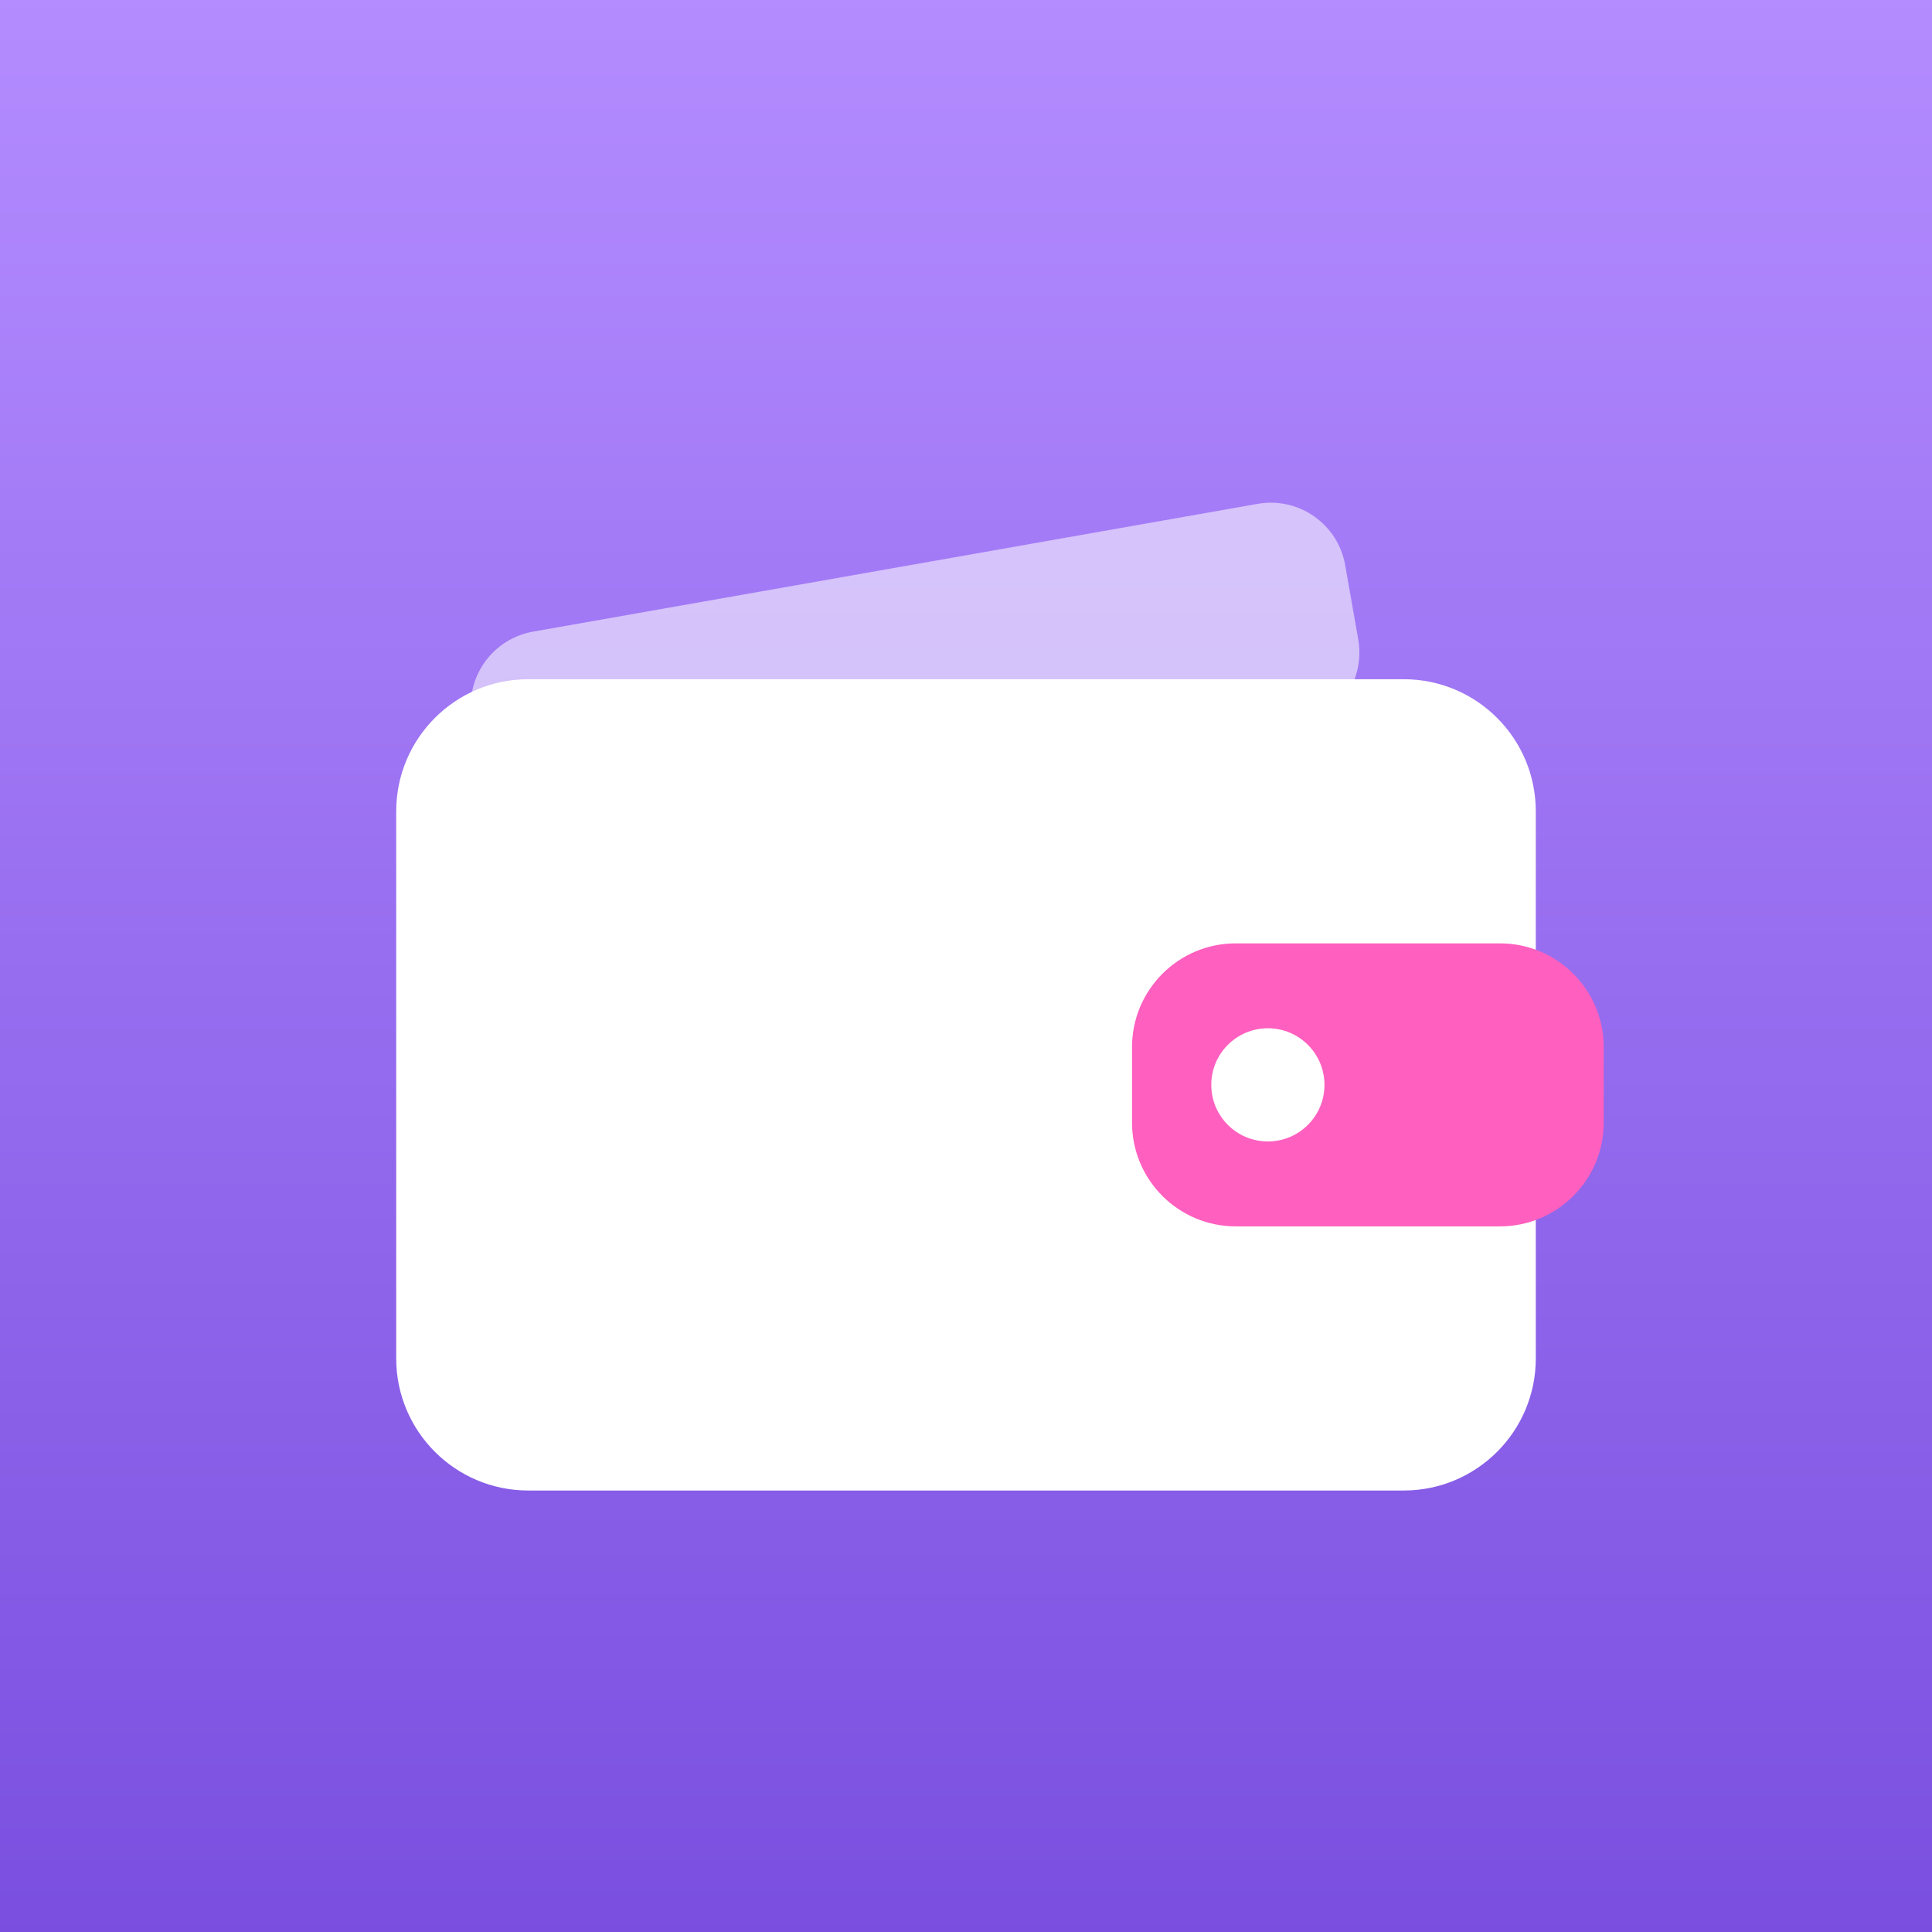
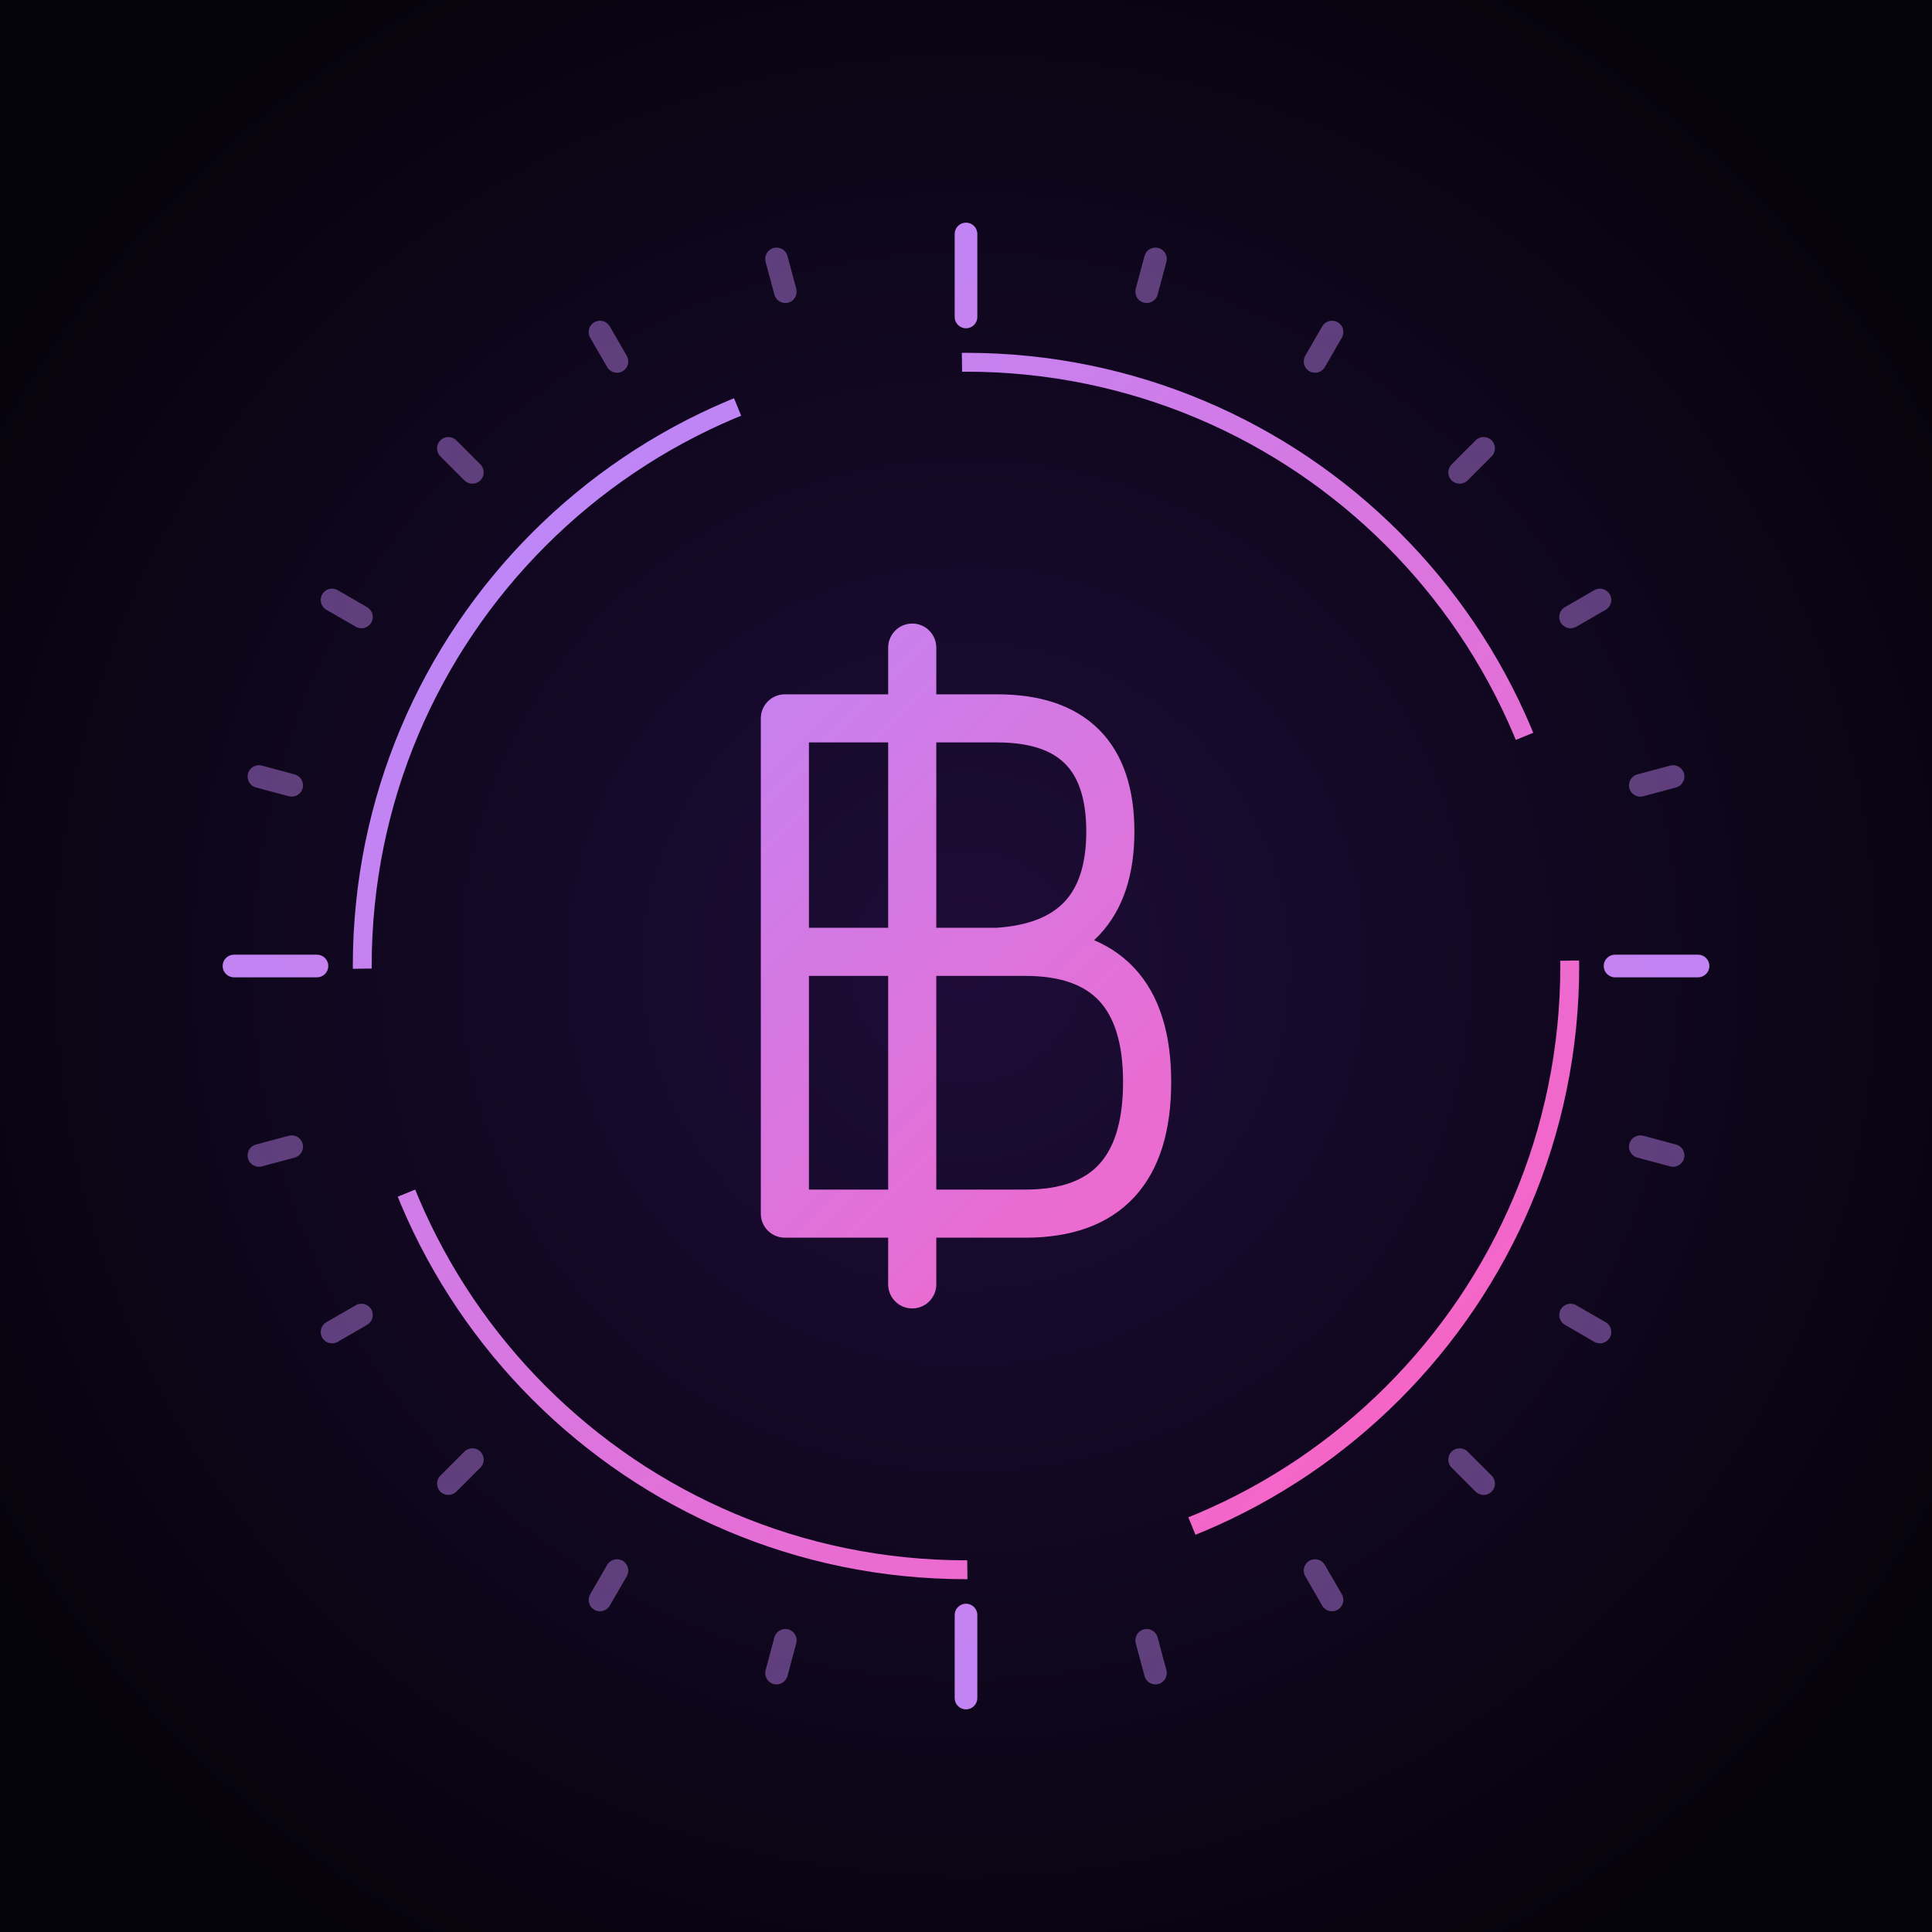
<svg xmlns="http://www.w3.org/2000/svg" viewBox="0 0 1024 1024">
  <defs>
-     <linearGradient id="bg" x1="0" y1="0" x2="0" y2="1">
+     <linearGradient id="g" gradientUnits="userSpaceOnUse" x1="200" y1="200" x2="824" y2="824">
      <stop offset="0" stop-color="#b48cff" />
-       <stop offset="1" stop-color="#7a4fe0" />
+       <stop offset="1" stop-color="#ff5fbf" />
    </linearGradient>
+     <radialGradient id="bg" cx=".5" cy=".5" r=".6">
+       <stop offset="0" stop-color="#1e0c38" />
+       <stop offset="1" stop-color="#05030b" />
+     </radialGradient>
  </defs>
  <rect width="1024" height="1024" fill="url(#bg)" />
-   <rect x="250" y="300" width="470" height="120" rx="40" fill="#ffffff" opacity=".55" transform="rotate(-10 485 360)" />
-   <rect x="210" y="360" width="604" height="430" rx="70" fill="#ffffff" />
-   <rect x="600" y="500" width="250" height="150" rx="55" fill="#ff5fbf" />
-   <circle cx="672" cy="575" r="30" fill="#ffffff" />
+   <rect x="506" y="118" width="12" height="56" rx="6" fill="url(#g)" opacity="1" transform="rotate(0 512 512)" />
+   <rect x="506" y="118" width="12" height="30" rx="6" fill="url(#g)" opacity="0.45" transform="rotate(15 512 512)" />
+   <rect x="506" y="118" width="12" height="30" rx="6" fill="url(#g)" opacity="0.45" transform="rotate(30 512 512)" />
+   <rect x="506" y="118" width="12" height="30" rx="6" fill="url(#g)" opacity="0.45" transform="rotate(45 512 512)" />
+   <rect x="506" y="118" width="12" height="30" rx="6" fill="url(#g)" opacity="0.45" transform="rotate(60 512 512)" />
+   <rect x="506" y="118" width="12" height="30" rx="6" fill="url(#g)" opacity="0.45" transform="rotate(75 512 512)" />
+   <rect x="506" y="118" width="12" height="56" rx="6" fill="url(#g)" opacity="1" transform="rotate(90 512 512)" />
+   <rect x="506" y="118" width="12" height="30" rx="6" fill="url(#g)" opacity="0.45" transform="rotate(105 512 512)" />
+   <rect x="506" y="118" width="12" height="30" rx="6" fill="url(#g)" opacity="0.45" transform="rotate(120 512 512)" />
+   <rect x="506" y="118" width="12" height="30" rx="6" fill="url(#g)" opacity="0.45" transform="rotate(135 512 512)" />
+   <rect x="506" y="118" width="12" height="30" rx="6" fill="url(#g)" opacity="0.45" transform="rotate(150 512 512)" />
+   <rect x="506" y="118" width="12" height="30" rx="6" fill="url(#g)" opacity="0.45" transform="rotate(165 512 512)" />
+   <rect x="506" y="118" width="12" height="56" rx="6" fill="url(#g)" opacity="1" transform="rotate(180 512 512)" />
+   <rect x="506" y="118" width="12" height="30" rx="6" fill="url(#g)" opacity="0.45" transform="rotate(195 512 512)" />
+   <rect x="506" y="118" width="12" height="30" rx="6" fill="url(#g)" opacity="0.45" transform="rotate(210 512 512)" />
+   <rect x="506" y="118" width="12" height="30" rx="6" fill="url(#g)" opacity="0.45" transform="rotate(225 512 512)" />
+   <rect x="506" y="118" width="12" height="30" rx="6" fill="url(#g)" opacity="0.45" transform="rotate(240 512 512)" />
+   <rect x="506" y="118" width="12" height="30" rx="6" fill="url(#g)" opacity="0.45" transform="rotate(255 512 512)" />
+   <rect x="506" y="118" width="12" height="56" rx="6" fill="url(#g)" opacity="1" transform="rotate(270 512 512)" />
+   <rect x="506" y="118" width="12" height="30" rx="6" fill="url(#g)" opacity="0.45" transform="rotate(285 512 512)" />
+   <rect x="506" y="118" width="12" height="30" rx="6" fill="url(#g)" opacity="0.45" transform="rotate(300 512 512)" />
+   <rect x="506" y="118" width="12" height="30" rx="6" fill="url(#g)" opacity="0.45" transform="rotate(315 512 512)" />
+   <rect x="506" y="118" width="12" height="30" rx="6" fill="url(#g)" opacity="0.45" transform="rotate(330 512 512)" />
+   <rect x="506" y="118" width="12" height="30" rx="6" fill="url(#g)" opacity="0.45" transform="rotate(345 512 512)" />
+   <circle cx="512" cy="512" r="320" fill="none" stroke="url(#g)" stroke-width="10" stroke-dasharray="380 122" />
+   <g transform="translate(512 512) scale(.75) translate(-538 -515)">
+     <g fill="none" stroke="url(#g)" stroke-width="34" stroke-linecap="round" stroke-linejoin="round">
+       <path d="M410 340 V690 M410 340 H560 Q640 340 640 420 Q640 500 560 505 H410 M410 505 H580 Q666 505 666 597 Q666 690 580 690 H410" />
+       <path d="M500 290 V740" />
+     </g>
+   </g>
</svg>
